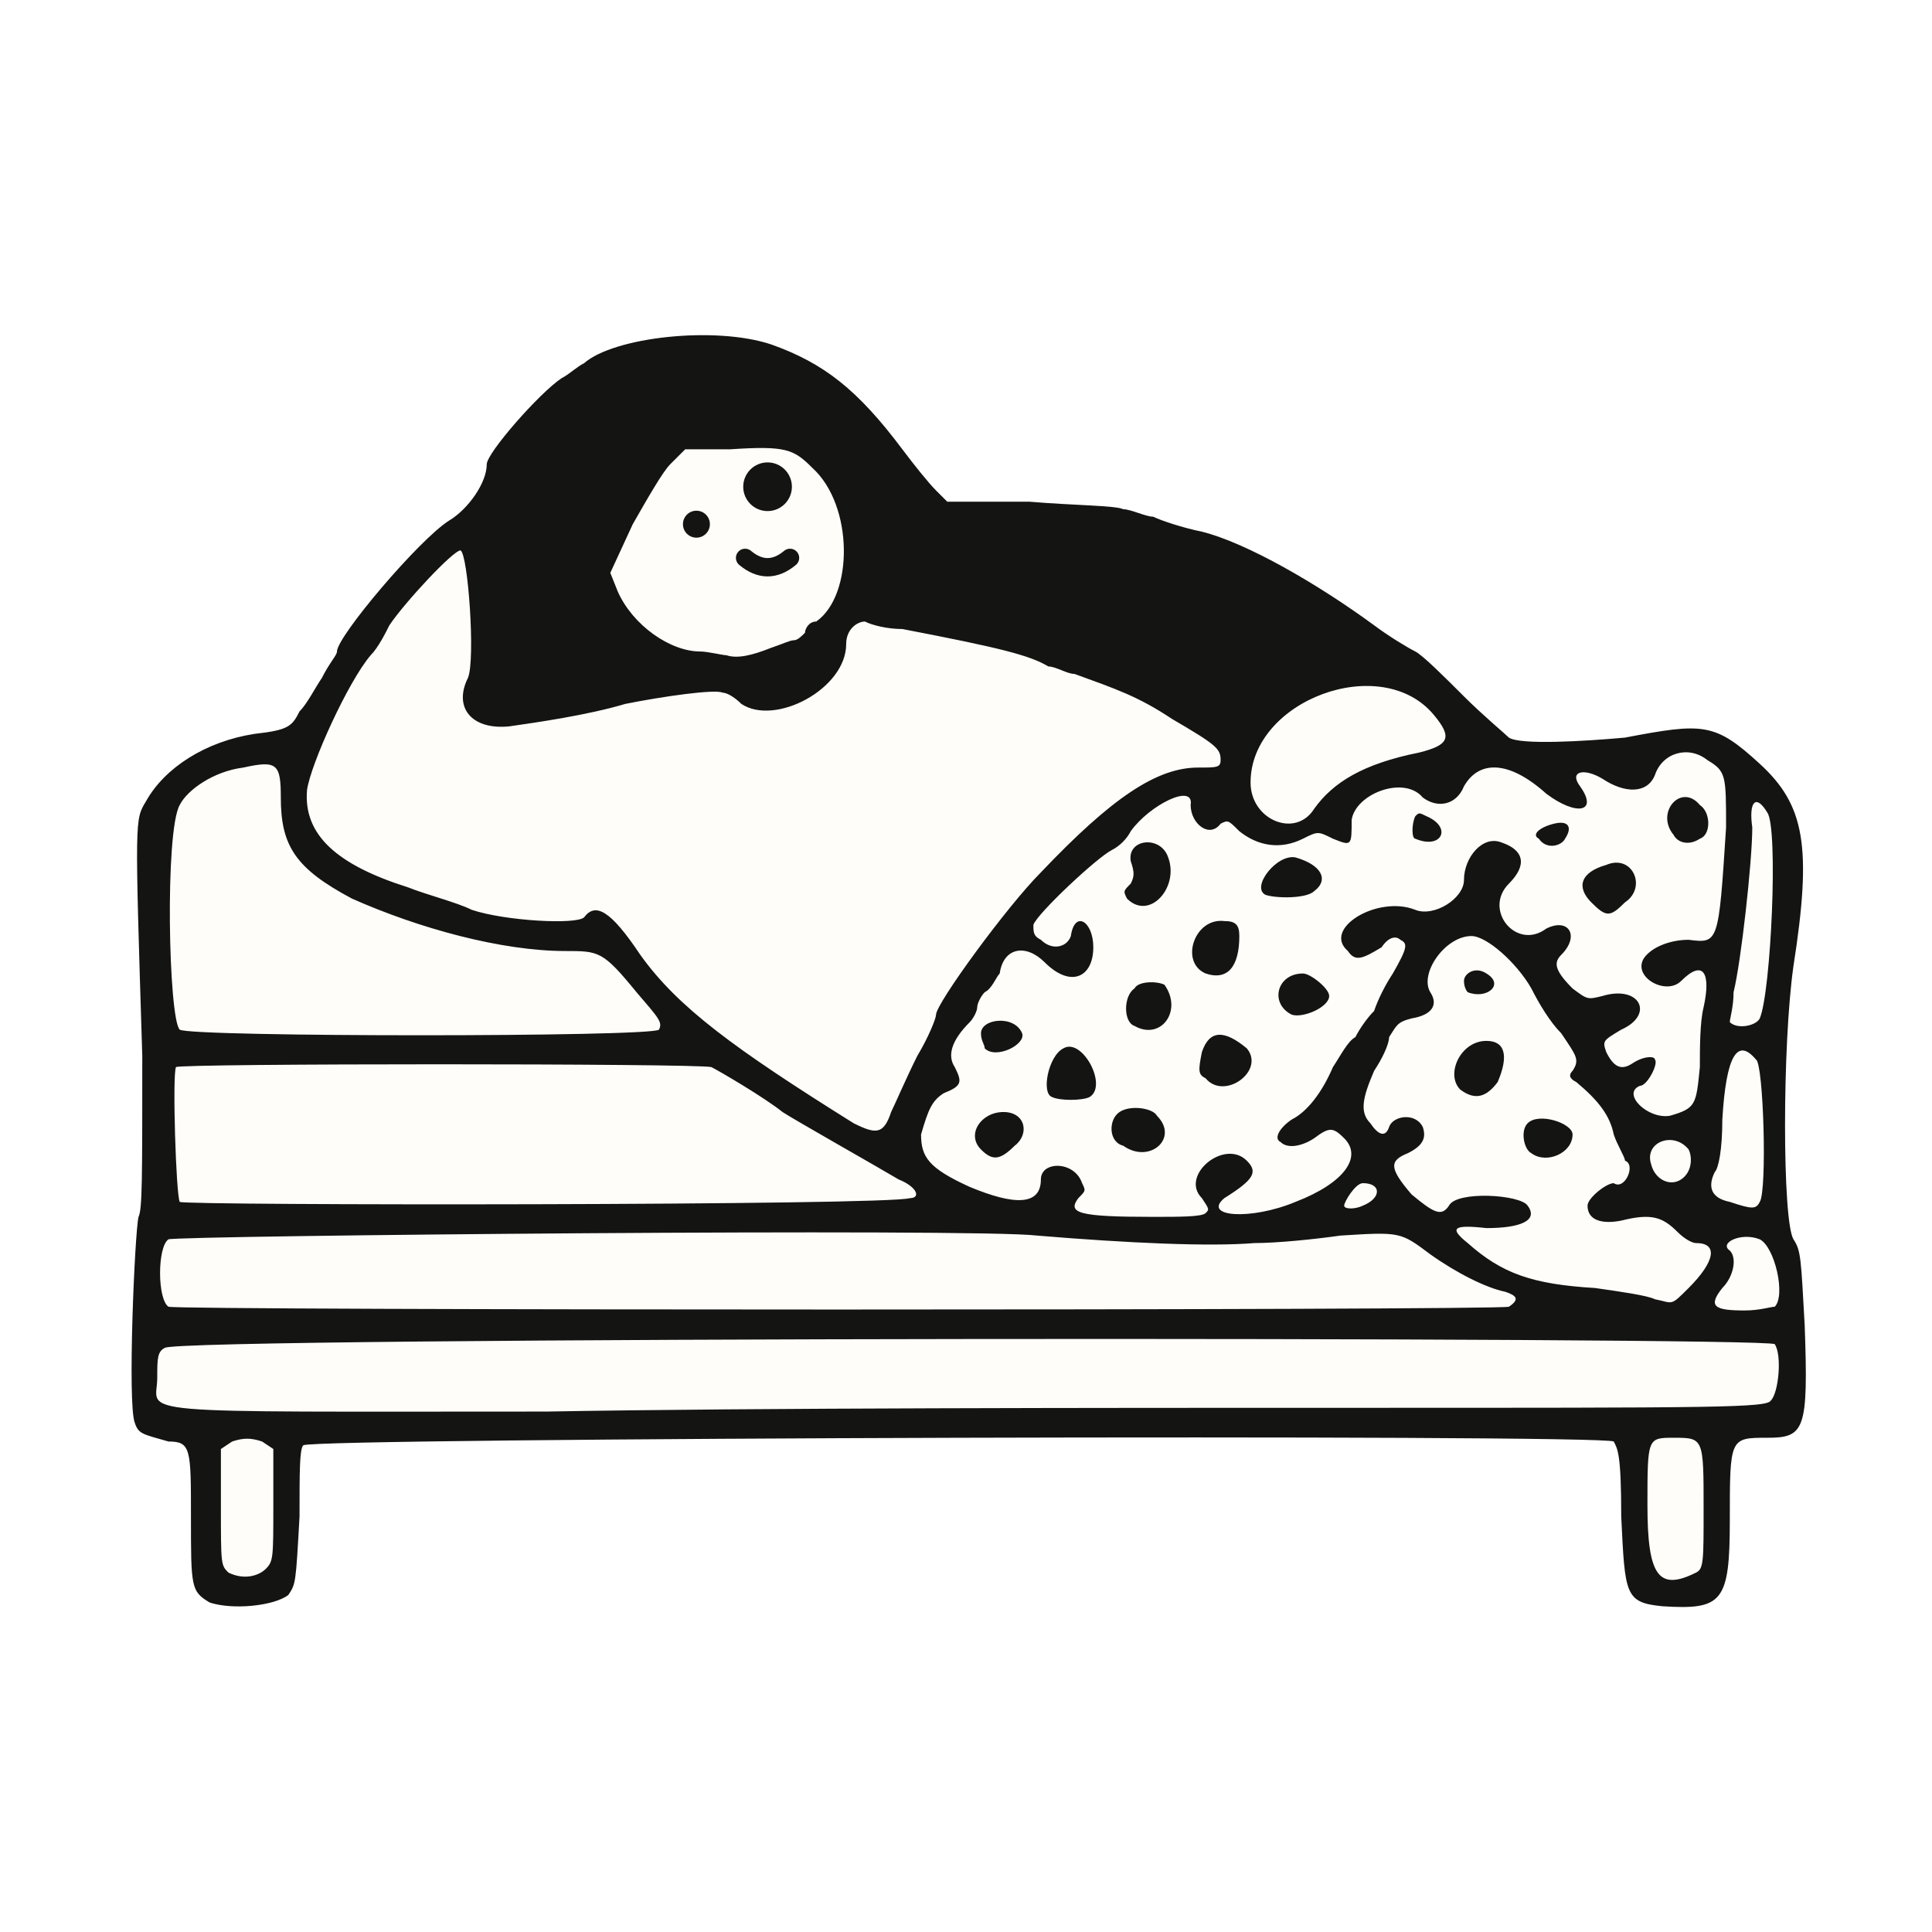
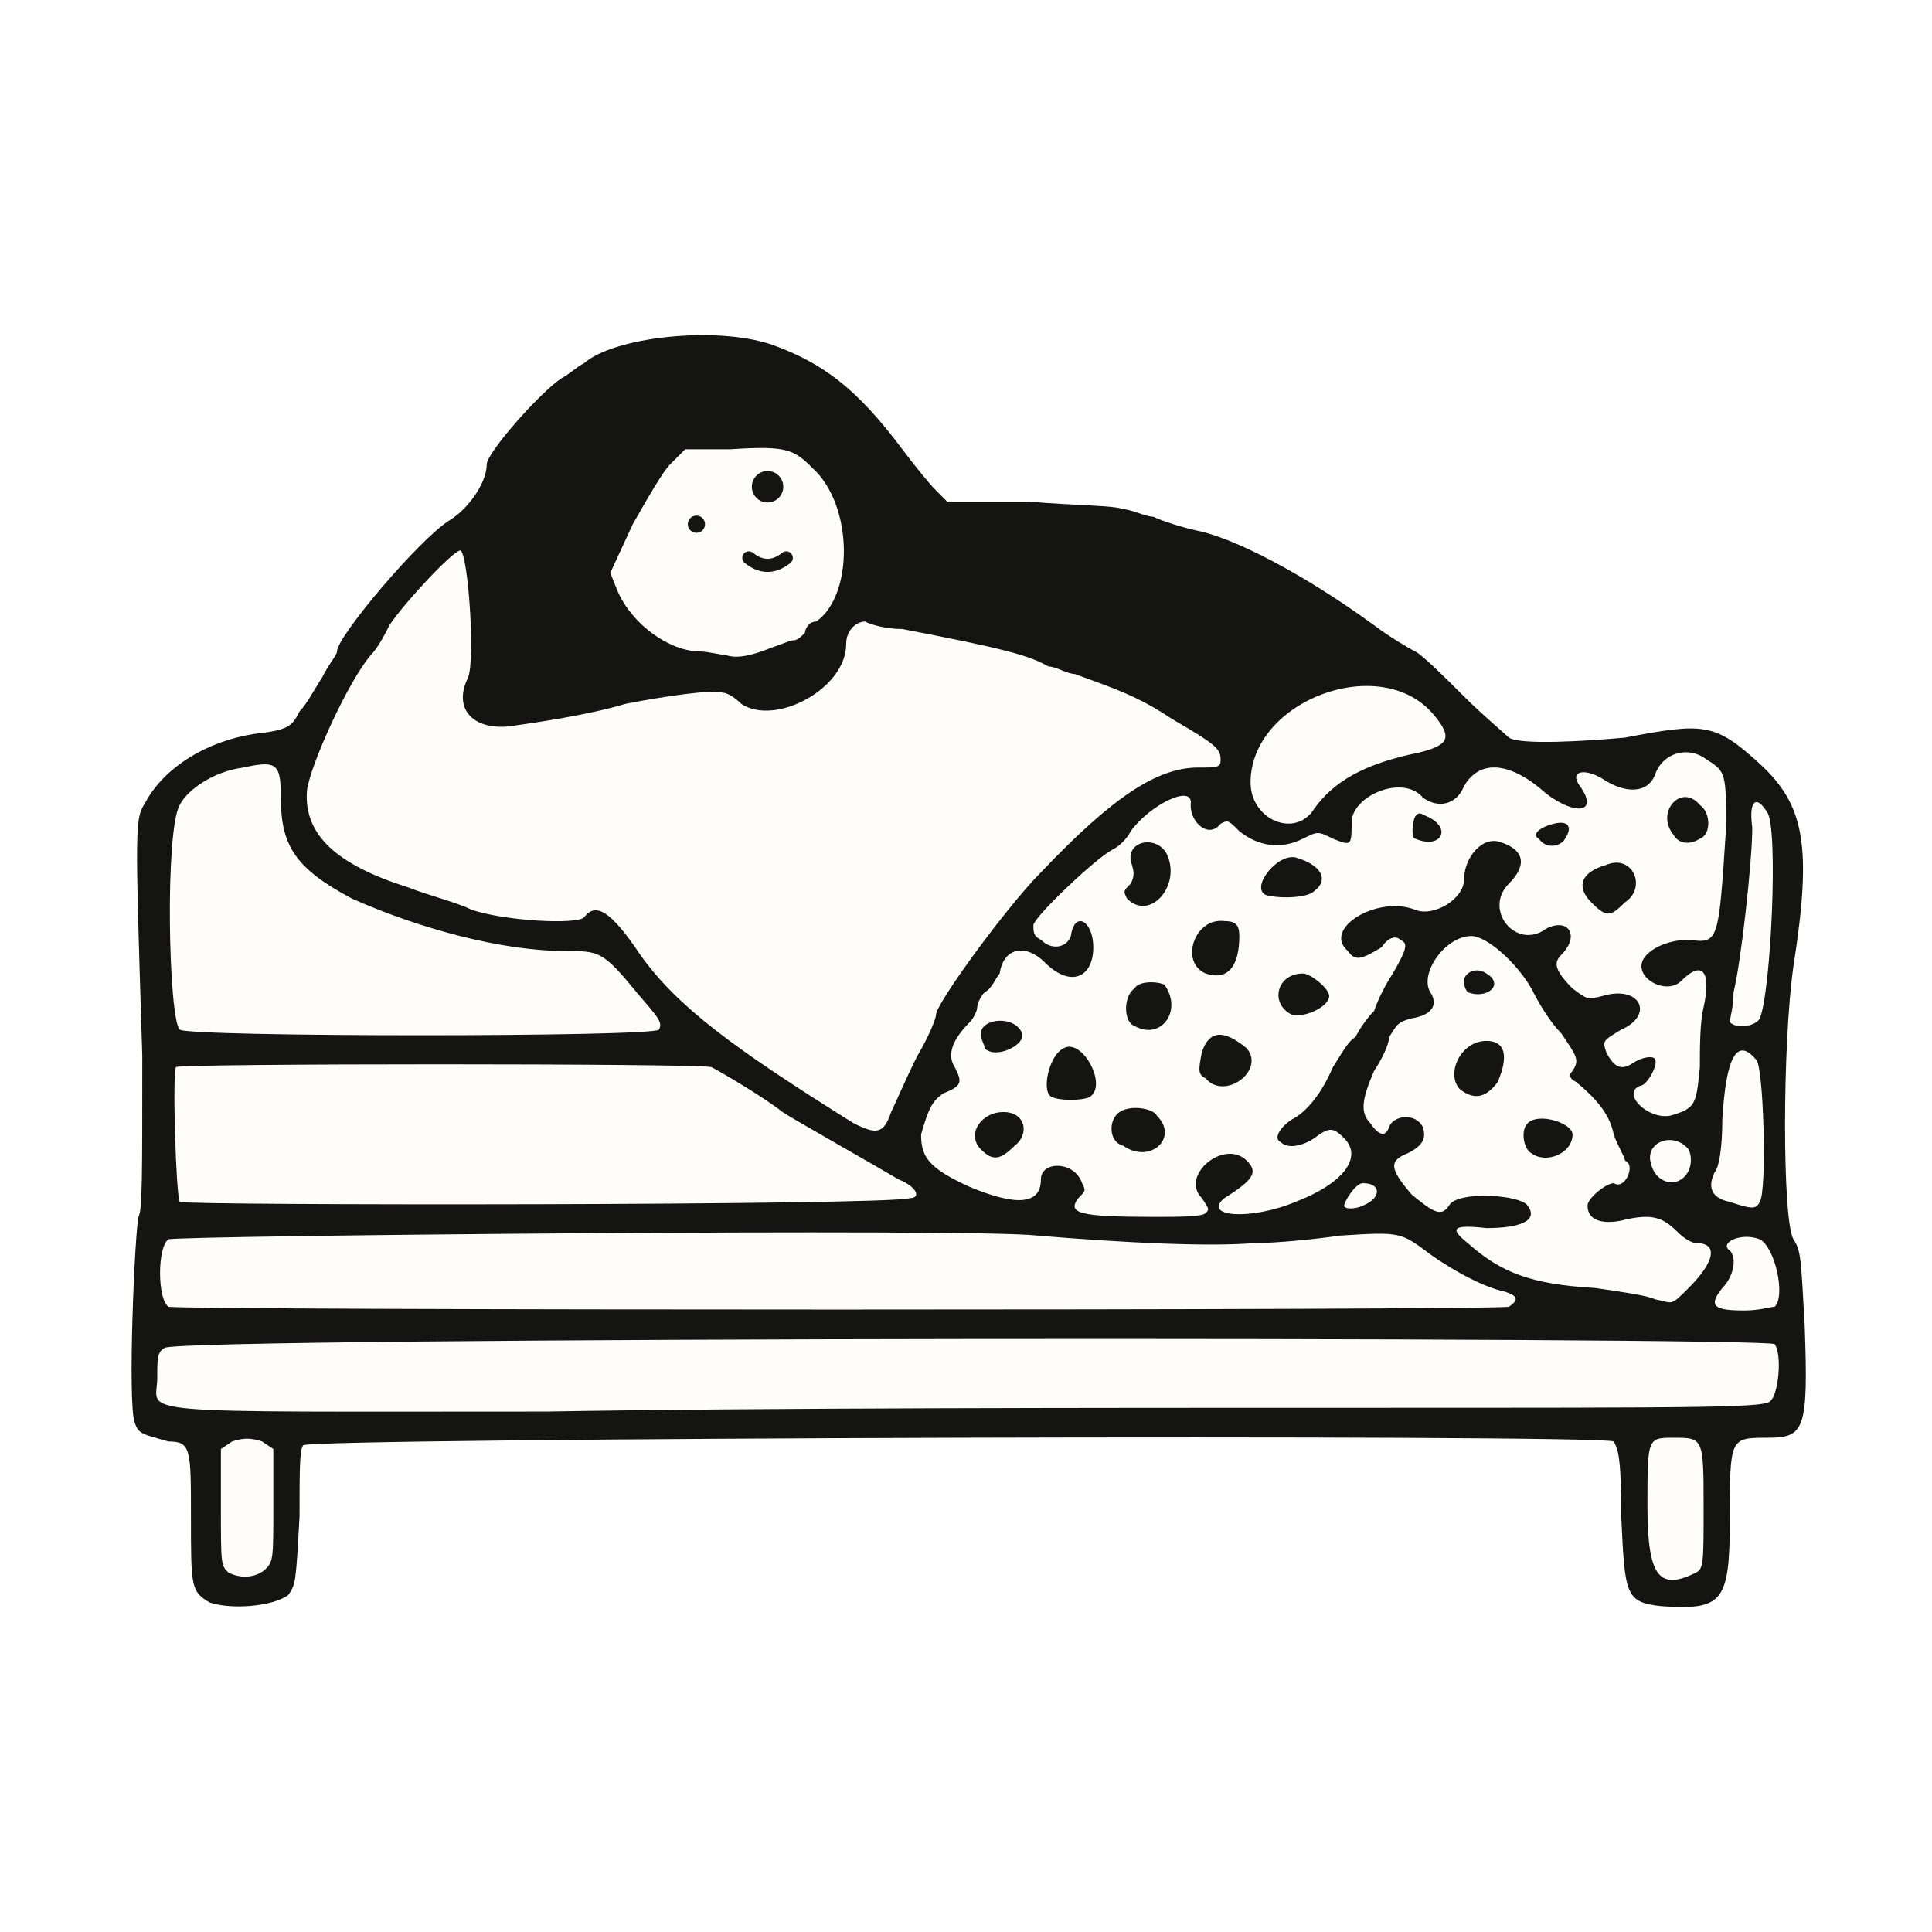
<svg xmlns="http://www.w3.org/2000/svg" viewBox="69 105 516 516" width="516" height="516">
  <style>.fl{fill:#141412}.fp{fill:#FFFDF9}.fh{fill:#141412}.fa{fill:#F2B33D}.ks{fill:none;stroke:#141412;stroke-linecap:round;stroke-linejoin:round}</style>
  <path class="fp" d="M126,531C123,529 122,527 122,511C122,498 122,495 120,493C119,491 112,487 110,487C106,487 105,440 108,432C109,430 109,417 108,385C107,317 107,321 117,312C123,306 127,304 136,303C147,301 149,300 158,285C169,267 182,251 191,245C196,242 201,235 201,230C201,227 215,211 221,207C223,206 225,204 226,203C237,194 271,194 286,204C297,212 298,213 312,232C319,240 319,240 344,241C356,242 367,242 369,243C371,243 375,245 377,245C379,246 385,248 390,249C394,250 400,252 402,254C414,259 427,267 434,273C437,276 442,279 444,280C446,281 453,287 459,292C472,306 479,308 500,304C523,300 526,300 536,309C549,320 551,330 546,362C543,383 543,432 546,437C551,445 550,487 545,487C532,487 529,491 529,511C529,531 529,532 517,532C505,532 505,531 504,510C503,492 503,490 494,488C488,486 163,488 157,489C148,491 148,493 147,511C146,527 146,527 144,530C141,532 131,533 126,531Z" />
  <path class="fl" fill-rule="evenodd" d="M125,533C120,530 120,529 120,510C120,492 120,490 114,490C107,488 106,488 105,485C103,480 105,434 106,430C107,428 107,420 107,387C105,323 105,324 108,319C113,310 124,303 137,301C146,300 147,299 149,295C151,293 153,289 155,286C157,282 159,280 159,279C159,275 181,249 189,244C194,241 199,234 199,229C199,226 213,210 219,206C221,205 223,203 225,202C233,195 260,192 275,197C289,202 298,209 310,225C313,229 317,234 319,236L322,239L344,239C356,240 367,240 369,241C371,241 375,243 377,243C379,244 385,246 390,247C402,250 421,261 436,272C440,275 445,278 447,279C449,280 455,286 460,291C465,296 471,301 472,302C475,304 492,303 503,302C524,298 527,298 539,309C551,320 553,331 548,363C545,384 545,431 548,436C550,439 550,441 551,459C552,487 551,489 541,489C531,489 531,489 531,511C531,533 529,535 513,534C503,533 503,531 502,510C502,493 501,492 500,490C497,488 153,489 150,491C149,492 149,498 149,510C148,528 148,528 146,531C142,534 131,535 125,533ZM522,525C524,524 524,522 524,508C524,489 524,489 516,489C509,489 509,489 509,507C509,526 512,530 522,525ZM140,524C142,522 142,521 142,507L142,492L139,490C136,489 134,489 131,490L128,492L128,507C128,523 128,523 130,525C134,527 138,526 140,524ZM428,481C529,481 541,481 542,479C544,477 545,467 543,464C541,462 116,462 113,465C111,466 111,468 111,473C111,483 100,482 215,482C270,481 366,481 428,481ZM472,454C475,452 474,451 471,450C466,449 458,445 451,440C443,434 443,434 427,435C420,436 410,437 404,437C392,438 370,437 346,435C330,433 117,435 114,436C111,438 111,452 114,454C116,455 469,455 472,454ZM543,454C546,451 543,438 539,436C534,434 528,437 531,439C533,441 532,446 529,449C525,454 527,455 535,455C539,455 542,454 543,454ZM520,449C527,442 528,437 522,437C521,437 519,436 517,434C513,430 510,429 502,431C497,432 493,431 493,427C493,425 498,421 500,421C503,423 506,416 503,415C503,414 501,411 500,408C499,403 496,399 490,394C488,393 488,392 489,391C491,388 490,387 486,381C483,378 480,373 478,369C474,362 466,355 462,355C455,355 448,365 451,370C453,373 452,376 446,377C442,378 442,379 440,382C440,384 438,388 436,391C433,398 432,402 435,405C437,408 439,409 440,406C441,403 447,402 449,406C450,409 449,411 445,413C440,415 440,417 446,424C452,429 454,430 456,427C458,423 475,424 477,427C480,431 475,433 466,433C457,432 456,433 461,437C470,445 478,448 495,449C502,450 509,451 511,452C516,453 515,454 520,449ZM391,429C392,428 392,428 390,425C384,419 396,409 402,415C405,418 404,420 396,425C390,430 403,431 415,426C428,421 433,414 428,409C425,406 424,406 420,409C417,411 413,412 411,410C409,409 411,406 414,404C418,402 422,397 425,390C427,387 429,383 431,382C432,380 434,377 436,375C437,372 439,368 441,365C445,358 445,357 443,356C442,355 440,355 438,358C433,361 431,362 429,359C422,353 437,344 447,348C452,350 460,345 460,340C460,334 465,328 470,330C476,332 477,336 472,341C465,348 474,359 482,353C488,350 491,355 486,360C484,362 484,364 489,369C493,372 493,372 497,371C507,368 511,376 502,380C497,383 497,383 498,386C500,390 502,391 505,389C508,387 511,387 511,388C512,389 509,395 507,395C502,397 509,404 515,403C522,401 522,400 523,390C523,385 523,378 524,374C526,365 524,361 518,367C514,371 505,366 508,361C510,358 515,356 520,356C528,357 528,357 530,326C530,312 530,311 525,308C520,304 513,306 511,312C509,317 503,317 497,313C492,310 488,311 491,315C496,322 490,323 482,317C472,308 464,308 460,315C458,320 453,321 449,318C444,312 431,317 430,324C430,331 430,331 425,329C421,327 421,327 417,329C411,332 405,331 400,327C397,324 397,324 395,325C392,329 387,325 387,320C388,314 376,320 371,327C370,329 368,331 366,332C362,334 346,349 345,352C345,354 345,355 347,356C350,359 354,358 355,355C356,348 361,351 361,358C361,366 355,369 348,362C343,357 337,358 336,365C335,366 334,369 332,370C331,371 330,373 330,374C330,375 329,377 328,378C323,383 322,387 324,390C326,394 326,395 321,397C318,399 317,401 315,408C315,414 317,417 328,422C340,427 347,427 347,420C347,415 356,415 358,421C359,423 359,423 357,425C354,429 357,430 377,430C384,430 390,430 391,429ZM433,427C438,425 438,421 433,421C431,421 428,426 428,427C428,428 431,428 433,427ZM539,426C541,423 540,389 538,388C533,382 530,387 529,404C529,412 528,417 527,418C525,422 526,425 531,426C537,428 538,428 539,426ZM312,425C315,425 314,422 309,420C304,417 281,404 278,402C273,398 261,391 259,390C255,389 117,389 116,390C115,392 116,424 117,426C118,427 306,427 312,425ZM518,420C521,418 521,414 520,412C516,407 508,410 510,416C511,420 515,422 518,420ZM478,413C476,412 475,407 477,405C480,402 489,405 489,408C489,413 482,416 478,413ZM331,412C327,408 331,402 337,402C343,402 344,408 340,411C336,415 334,415 331,412ZM369,411C365,410 365,404 368,402C371,400 377,401 378,403C384,409 376,416 369,411ZM307,402C308,400 311,393 314,387C317,382 319,377 319,376C319,373 338,347 347,338C366,318 378,310 389,310C394,310 395,310 395,308C395,305 394,304 382,297C373,291 367,289 356,285C354,285 351,283 349,283C344,280 336,278 310,273C306,273 302,272 300,271C298,271 295,273 295,277C295,289 276,299 267,293C265,291 263,290 262,290C260,289 246,291 236,293C226,296 212,298 205,299C195,300 190,294 194,286C196,281 194,253 192,252C190,252 177,266 173,272C172,274 170,278 168,280C162,287 152,309 151,316C150,328 159,336 178,342C183,344 191,346 195,348C204,351 223,352 225,350C228,346 232,348 240,360C250,374 265,385 297,405C303,408 305,408 307,402ZM350,398C347,397 349,387 353,385C358,382 365,395 360,398C358,399 352,399 350,398ZM459,396C455,392 459,383 466,383C471,383 472,387 469,394C466,398 463,399 459,396ZM391,393C389,392 389,391 390,386C392,380 396,380 402,385C407,391 396,399 391,393ZM332,385C332,384 331,383 331,381C331,377 340,376 342,381C343,384 335,388 332,385ZM245,380C246,378 245,377 239,370C230,359 229,359 220,359C203,359 181,353 163,345C148,337 144,331 144,318C144,309 143,308 134,310C126,311 119,316 117,320C113,327 114,377 117,380C120,382 243,382 245,380ZM372,379C369,378 369,371 372,369C373,367 378,367 380,368C385,375 379,383 372,379ZM539,377C542,370 544,326 541,322C538,317 536,319 537,326C537,335 534,362 532,370C532,374 531,377 531,378C533,380 538,379 539,377ZM414,376C408,373 410,365 417,365C419,365 424,369 424,371C424,374 417,377 414,376ZM461,370C461,370 460,369 460,367C460,365 463,363 466,365C471,368 466,372 461,370ZM391,365C384,362 388,350 396,351C399,351 400,352 400,355C400,363 397,367 391,365ZM494,346C490,342 491,338 498,336C505,333 509,342 503,346C499,350 498,350 494,346ZM370,345C369,343 369,343 371,341C372,339 372,338 371,335C370,329 379,328 381,334C384,342 376,351 370,345ZM407,344C403,342 410,333 415,334C422,336 424,340 420,343C418,345 410,345 407,344ZM480,329C478,328 480,326 484,325C488,324 489,326 487,329C486,331 482,332 480,329ZM447,329C446,329 446,325 447,323C448,322 448,322 450,323C457,326 454,332 447,329ZM516,328C511,322 518,314 523,320C526,322 526,328 523,329C520,331 517,330 516,328ZM420,321C425,314 433,309 448,306C456,304 457,302 452,296C438,279 403,292 403,314C403,324 415,329 420,321ZM275,278C278,277 280,276 281,276C282,276 283,275 284,274C284,273 285,271 287,271C297,264 297,240 286,230C281,225 279,224 264,225L252,225L248,229C246,231 242,238 238,245L232,258L234,263C238,272 248,279 256,279C258,279 262,280 263,280C266,281 270,280 275,278Z" />
-   <circle class="fl" cx="274" cy="235" r="6.5" />
-   <circle class="fl" cx="255" cy="245" r="3.6" />
-   <path class="ks" style="stroke-width:4.9" d="M268,254Q274,259 280,254" />
+   <circle class="fl" cx="274" cy="235" r="4.2" />
+   <circle class="fl" cx="255" cy="245" r="2.3" />
+   <path class="ks" style="stroke-width:3.5" d="M269,254Q274,258 279,254" />
  <path class="fh" fill-rule="evenodd" d="M396,299C394,299 389,296 384,293C370,285 345,276 326,272C297,267 298,268 298,251C299,235 305,230 315,238C320,243 321,243 346,243C363,244 366,244 374,246C378,248 385,250 389,251C398,253 423,266 427,271C432,277 429,283 420,287C417,288 412,290 409,294C404,299 400,300 396,299ZM206,293C200,292 199,289 198,266L197,245L200,238C202,234 203,231 203,230C203,225 222,207 233,202C246,196 273,197 280,205C289,213 280,221 261,221C247,221 245,222 235,243C226,259 227,263 237,274C245,283 240,289 223,292C211,294 210,294 206,293Z" />
</svg>
